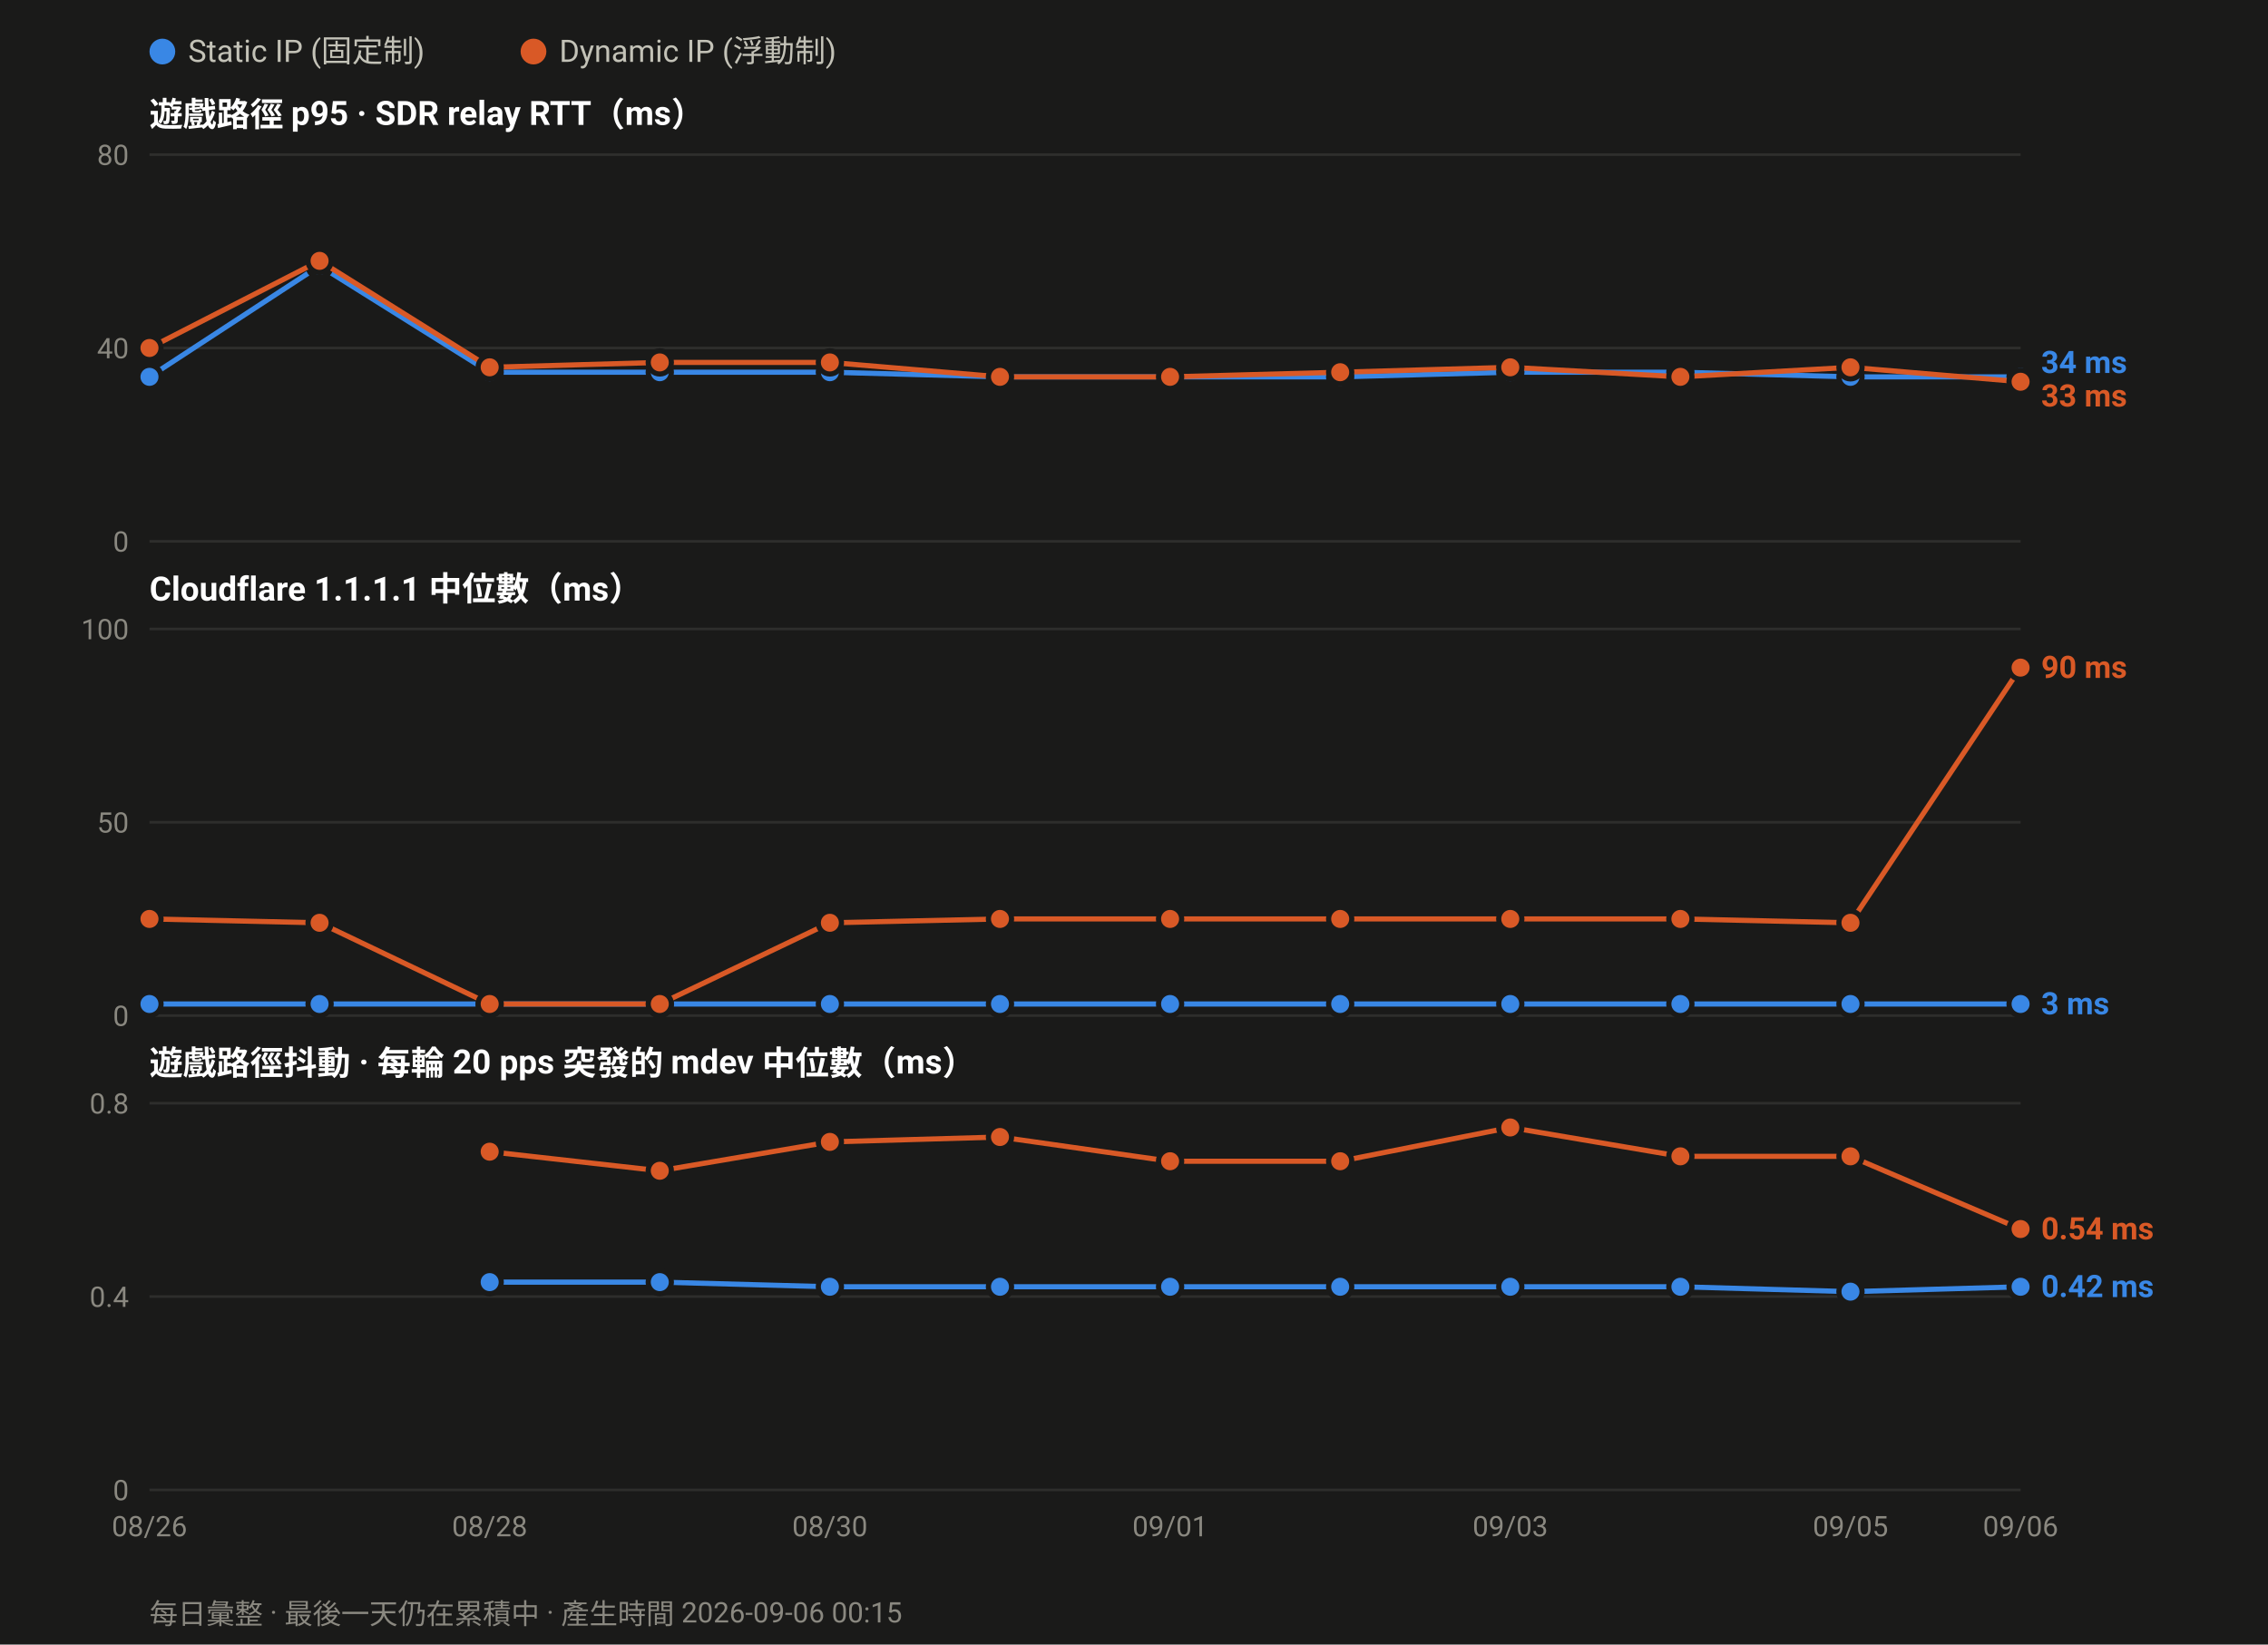
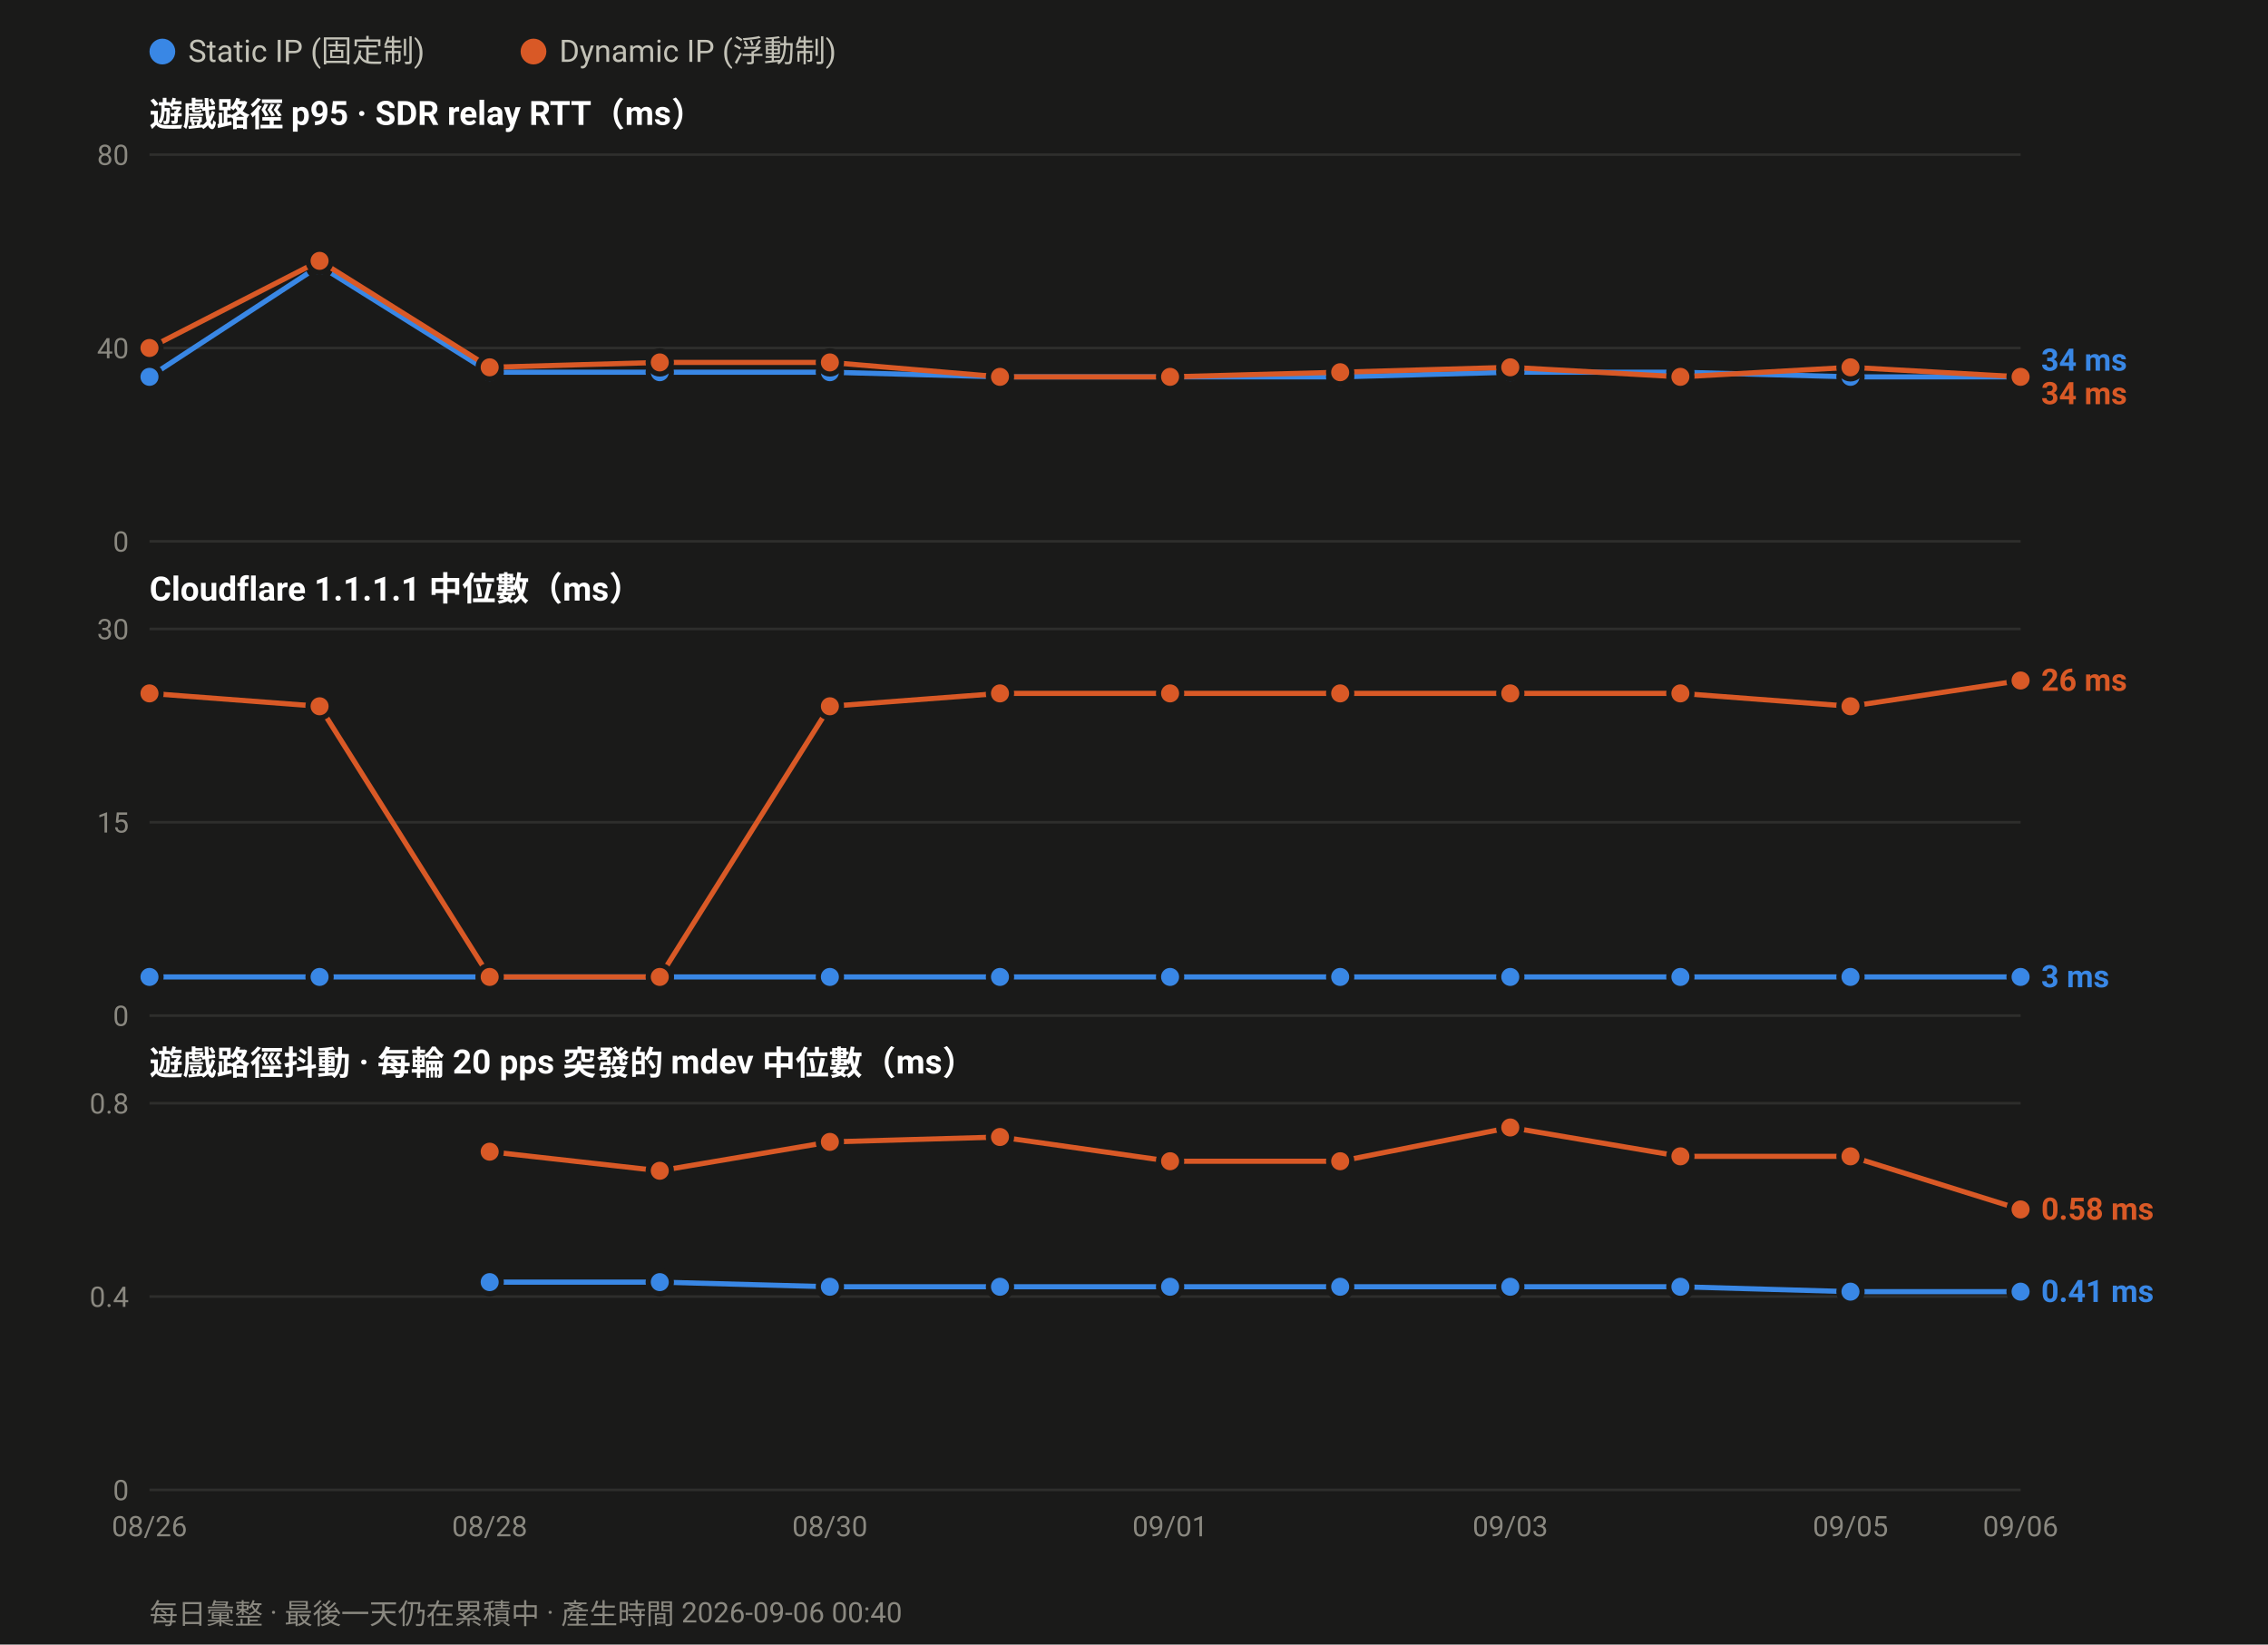
<svg xmlns="http://www.w3.org/2000/svg" width="880" height="638" viewBox="0 0 880 638" font-family="ui-sans-serif,-apple-system,Segoe UI,Roboto,Helvetica,Arial,sans-serif">
  <rect width="880" height="638" fill="#1a1a19" />
  <circle cx="63.0" cy="20" r="5" fill="#3987e5" />
  <text x="73.0" y="24" font-size="12" fill="#c3c2b7">Static IP (固定制)</text>
  <circle cx="207.0" cy="20" r="5" fill="#d95926" />
  <text x="217.0" y="24" font-size="12" fill="#c3c2b7">Dynamic IP (浮動制)</text>
  <text x="58" y="49.0" font-size="13" font-weight="600" fill="#ffffff">遊戲路徑 p95 · SDR relay RTT（ms）</text>
  <line x1="58" y1="210.0" x2="784.0" y2="210.0" stroke="#2e2e2c" stroke-width="1" />
  <text x="50" y="214.0" font-size="11" text-anchor="end" fill="#8a8880">0</text>
  <line x1="58" y1="135.0" x2="784.0" y2="135.0" stroke="#2e2e2c" stroke-width="1" />
  <text x="50" y="139.0" font-size="11" text-anchor="end" fill="#8a8880">40</text>
  <line x1="58" y1="60.0" x2="784.0" y2="60.0" stroke="#2e2e2c" stroke-width="1" />
  <text x="50" y="64.0" font-size="11" text-anchor="end" fill="#8a8880">80</text>
  <polyline fill="none" stroke="#3987e5" stroke-width="2" stroke-linejoin="round" points="58.0,146.2 124.0,103.1 190.0,144.4 256.0,144.4 322.0,144.4 388.0,146.2 454.0,146.2 520.0,146.2 586.0,144.4 652.0,144.4 718.0,146.2 784.0,146.2" />
  <circle cx="58.0" cy="146.2" r="4.5" fill="#3987e5" stroke="#1a1a19" stroke-width="2" />
  <circle cx="124.0" cy="103.1" r="4.5" fill="#3987e5" stroke="#1a1a19" stroke-width="2" />
  <circle cx="190.0" cy="144.4" r="4.5" fill="#3987e5" stroke="#1a1a19" stroke-width="2" />
  <circle cx="256.0" cy="144.4" r="4.5" fill="#3987e5" stroke="#1a1a19" stroke-width="2" />
  <circle cx="322.0" cy="144.4" r="4.5" fill="#3987e5" stroke="#1a1a19" stroke-width="2" />
  <circle cx="388.0" cy="146.2" r="4.5" fill="#3987e5" stroke="#1a1a19" stroke-width="2" />
  <circle cx="454.0" cy="146.2" r="4.5" fill="#3987e5" stroke="#1a1a19" stroke-width="2" />
  <circle cx="520.0" cy="146.2" r="4.5" fill="#3987e5" stroke="#1a1a19" stroke-width="2" />
  <circle cx="586.0" cy="144.4" r="4.5" fill="#3987e5" stroke="#1a1a19" stroke-width="2" />
  <circle cx="652.0" cy="144.4" r="4.5" fill="#3987e5" stroke="#1a1a19" stroke-width="2" />
  <circle cx="718.0" cy="146.2" r="4.5" fill="#3987e5" stroke="#1a1a19" stroke-width="2" />
  <circle cx="784.0" cy="146.2" r="4.5" fill="#3987e5" stroke="#1a1a19" stroke-width="2" />
-   <polyline fill="none" stroke="#d95926" stroke-width="2" stroke-linejoin="round" points="58.0,135.0 124.0,101.2 190.0,142.5 256.0,140.6 322.0,140.6 388.0,146.2 454.0,146.2 520.0,144.4 586.0,142.5 652.0,146.2 718.0,142.5 784.0,148.1" />
+   <polyline fill="none" stroke="#d95926" stroke-width="2" stroke-linejoin="round" points="58.0,135.0 124.0,101.2 190.0,142.5 256.0,140.6 322.0,140.6 388.0,146.2 454.0,146.2 520.0,144.4 586.0,142.5 652.0,146.2 718.0,142.5 784.0,146.2" />
  <circle cx="58.0" cy="135.0" r="4.5" fill="#d95926" stroke="#1a1a19" stroke-width="2" />
  <circle cx="124.0" cy="101.2" r="4.5" fill="#d95926" stroke="#1a1a19" stroke-width="2" />
  <circle cx="190.0" cy="142.5" r="4.5" fill="#d95926" stroke="#1a1a19" stroke-width="2" />
  <circle cx="256.0" cy="140.6" r="4.5" fill="#d95926" stroke="#1a1a19" stroke-width="2" />
  <circle cx="322.0" cy="140.6" r="4.5" fill="#d95926" stroke="#1a1a19" stroke-width="2" />
  <circle cx="388.0" cy="146.2" r="4.5" fill="#d95926" stroke="#1a1a19" stroke-width="2" />
  <circle cx="454.0" cy="146.2" r="4.5" fill="#d95926" stroke="#1a1a19" stroke-width="2" />
  <circle cx="520.0" cy="144.4" r="4.5" fill="#d95926" stroke="#1a1a19" stroke-width="2" />
  <circle cx="586.0" cy="142.5" r="4.5" fill="#d95926" stroke="#1a1a19" stroke-width="2" />
  <circle cx="652.0" cy="146.2" r="4.5" fill="#d95926" stroke="#1a1a19" stroke-width="2" />
  <circle cx="718.0" cy="142.5" r="4.5" fill="#d95926" stroke="#1a1a19" stroke-width="2" />
-   <circle cx="784.0" cy="148.1" r="4.5" fill="#d95926" stroke="#1a1a19" stroke-width="2" />
-   <text x="792.0" y="144.7" font-size="12" font-weight="600" fill="#3987e5">34 ms</text>
-   <text x="792.0" y="157.7" font-size="12" font-weight="600" fill="#d95926">33 ms</text>
+   <circle cx="784.0" cy="146.2" r="4.5" fill="#d95926" stroke="#1a1a19" stroke-width="2" />
+   <text x="792.0" y="143.8" font-size="12" font-weight="600" fill="#3987e5">34 ms</text>
+   <text x="792.0" y="156.8" font-size="12" font-weight="600" fill="#d95926">34 ms</text>
  <text x="58" y="233.0" font-size="13" font-weight="600" fill="#ffffff">Cloudflare 1.1.1.1 中位數（ms）</text>
  <line x1="58" y1="394.0" x2="784.0" y2="394.0" stroke="#2e2e2c" stroke-width="1" />
  <text x="50" y="398.0" font-size="11" text-anchor="end" fill="#8a8880">0</text>
  <line x1="58" y1="319.0" x2="784.0" y2="319.0" stroke="#2e2e2c" stroke-width="1" />
-   <text x="50" y="323.0" font-size="11" text-anchor="end" fill="#8a8880">50</text>
+   <text x="50" y="323.0" font-size="11" text-anchor="end" fill="#8a8880">15</text>
  <line x1="58" y1="244.0" x2="784.0" y2="244.0" stroke="#2e2e2c" stroke-width="1" />
-   <text x="50" y="248.0" font-size="11" text-anchor="end" fill="#8a8880">100</text>
-   <polyline fill="none" stroke="#3987e5" stroke-width="2" stroke-linejoin="round" points="58.0,389.5 124.0,389.5 190.0,389.5 256.0,389.5 322.0,389.5 388.0,389.5 454.0,389.5 520.0,389.5 586.0,389.5 652.0,389.5 718.0,389.5 784.0,389.5" />
-   <circle cx="58.0" cy="389.5" r="4.5" fill="#3987e5" stroke="#1a1a19" stroke-width="2" />
-   <circle cx="124.0" cy="389.5" r="4.5" fill="#3987e5" stroke="#1a1a19" stroke-width="2" />
-   <circle cx="190.0" cy="389.5" r="4.5" fill="#3987e5" stroke="#1a1a19" stroke-width="2" />
-   <circle cx="256.0" cy="389.5" r="4.5" fill="#3987e5" stroke="#1a1a19" stroke-width="2" />
-   <circle cx="322.0" cy="389.5" r="4.5" fill="#3987e5" stroke="#1a1a19" stroke-width="2" />
-   <circle cx="388.0" cy="389.5" r="4.5" fill="#3987e5" stroke="#1a1a19" stroke-width="2" />
-   <circle cx="454.0" cy="389.5" r="4.5" fill="#3987e5" stroke="#1a1a19" stroke-width="2" />
-   <circle cx="520.0" cy="389.5" r="4.5" fill="#3987e5" stroke="#1a1a19" stroke-width="2" />
-   <circle cx="586.0" cy="389.5" r="4.5" fill="#3987e5" stroke="#1a1a19" stroke-width="2" />
-   <circle cx="652.0" cy="389.5" r="4.5" fill="#3987e5" stroke="#1a1a19" stroke-width="2" />
-   <circle cx="718.0" cy="389.5" r="4.5" fill="#3987e5" stroke="#1a1a19" stroke-width="2" />
-   <circle cx="784.0" cy="389.5" r="4.5" fill="#3987e5" stroke="#1a1a19" stroke-width="2" />
-   <polyline fill="none" stroke="#d95926" stroke-width="2" stroke-linejoin="round" points="58.0,356.5 124.0,358.0 190.0,389.5 256.0,389.5 322.0,358.0 388.0,356.5 454.0,356.5 520.0,356.5 586.0,356.5 652.0,356.5 718.0,358.0 784.0,259.0" />
-   <circle cx="58.0" cy="356.5" r="4.5" fill="#d95926" stroke="#1a1a19" stroke-width="2" />
-   <circle cx="124.0" cy="358.0" r="4.5" fill="#d95926" stroke="#1a1a19" stroke-width="2" />
-   <circle cx="190.0" cy="389.5" r="4.5" fill="#d95926" stroke="#1a1a19" stroke-width="2" />
-   <circle cx="256.0" cy="389.5" r="4.5" fill="#d95926" stroke="#1a1a19" stroke-width="2" />
-   <circle cx="322.0" cy="358.0" r="4.5" fill="#d95926" stroke="#1a1a19" stroke-width="2" />
-   <circle cx="388.0" cy="356.5" r="4.5" fill="#d95926" stroke="#1a1a19" stroke-width="2" />
-   <circle cx="454.0" cy="356.5" r="4.5" fill="#d95926" stroke="#1a1a19" stroke-width="2" />
-   <circle cx="520.0" cy="356.5" r="4.5" fill="#d95926" stroke="#1a1a19" stroke-width="2" />
-   <circle cx="586.0" cy="356.5" r="4.5" fill="#d95926" stroke="#1a1a19" stroke-width="2" />
-   <circle cx="652.0" cy="356.5" r="4.5" fill="#d95926" stroke="#1a1a19" stroke-width="2" />
-   <circle cx="718.0" cy="358.0" r="4.5" fill="#d95926" stroke="#1a1a19" stroke-width="2" />
-   <circle cx="784.0" cy="259.0" r="4.5" fill="#d95926" stroke="#1a1a19" stroke-width="2" />
-   <text x="792.0" y="263.0" font-size="12" font-weight="600" fill="#d95926">90 ms</text>
-   <text x="792.0" y="393.5" font-size="12" font-weight="600" fill="#3987e5">3 ms</text>
+   <text x="50" y="248.0" font-size="11" text-anchor="end" fill="#8a8880">30</text>
+   <polyline fill="none" stroke="#3987e5" stroke-width="2" stroke-linejoin="round" points="58.0,379.0 124.0,379.0 190.0,379.0 256.0,379.0 322.0,379.0 388.0,379.0 454.0,379.0 520.0,379.0 586.0,379.0 652.0,379.0 718.0,379.0 784.0,379.0" />
+   <circle cx="58.0" cy="379.0" r="4.5" fill="#3987e5" stroke="#1a1a19" stroke-width="2" />
+   <circle cx="124.0" cy="379.0" r="4.5" fill="#3987e5" stroke="#1a1a19" stroke-width="2" />
+   <circle cx="190.0" cy="379.0" r="4.5" fill="#3987e5" stroke="#1a1a19" stroke-width="2" />
+   <circle cx="256.0" cy="379.0" r="4.5" fill="#3987e5" stroke="#1a1a19" stroke-width="2" />
+   <circle cx="322.0" cy="379.0" r="4.5" fill="#3987e5" stroke="#1a1a19" stroke-width="2" />
+   <circle cx="388.0" cy="379.0" r="4.5" fill="#3987e5" stroke="#1a1a19" stroke-width="2" />
+   <circle cx="454.0" cy="379.0" r="4.5" fill="#3987e5" stroke="#1a1a19" stroke-width="2" />
+   <circle cx="520.0" cy="379.0" r="4.5" fill="#3987e5" stroke="#1a1a19" stroke-width="2" />
+   <circle cx="586.0" cy="379.0" r="4.5" fill="#3987e5" stroke="#1a1a19" stroke-width="2" />
+   <circle cx="652.0" cy="379.0" r="4.5" fill="#3987e5" stroke="#1a1a19" stroke-width="2" />
+   <circle cx="718.0" cy="379.0" r="4.5" fill="#3987e5" stroke="#1a1a19" stroke-width="2" />
+   <circle cx="784.0" cy="379.0" r="4.5" fill="#3987e5" stroke="#1a1a19" stroke-width="2" />
+   <polyline fill="none" stroke="#d95926" stroke-width="2" stroke-linejoin="round" points="58.0,269.0 124.0,274.0 190.0,379.0 256.0,379.0 322.0,274.0 388.0,269.0 454.0,269.0 520.0,269.0 586.0,269.0 652.0,269.0 718.0,274.0 784.0,264.0" />
+   <circle cx="58.0" cy="269.0" r="4.5" fill="#d95926" stroke="#1a1a19" stroke-width="2" />
+   <circle cx="124.0" cy="274.0" r="4.5" fill="#d95926" stroke="#1a1a19" stroke-width="2" />
+   <circle cx="190.0" cy="379.0" r="4.5" fill="#d95926" stroke="#1a1a19" stroke-width="2" />
+   <circle cx="256.0" cy="379.0" r="4.5" fill="#d95926" stroke="#1a1a19" stroke-width="2" />
+   <circle cx="322.0" cy="274.0" r="4.5" fill="#d95926" stroke="#1a1a19" stroke-width="2" />
+   <circle cx="388.0" cy="269.0" r="4.5" fill="#d95926" stroke="#1a1a19" stroke-width="2" />
+   <circle cx="454.0" cy="269.0" r="4.5" fill="#d95926" stroke="#1a1a19" stroke-width="2" />
+   <circle cx="520.0" cy="269.0" r="4.5" fill="#d95926" stroke="#1a1a19" stroke-width="2" />
+   <circle cx="586.0" cy="269.0" r="4.5" fill="#d95926" stroke="#1a1a19" stroke-width="2" />
+   <circle cx="652.0" cy="269.0" r="4.5" fill="#d95926" stroke="#1a1a19" stroke-width="2" />
+   <circle cx="718.0" cy="274.0" r="4.5" fill="#d95926" stroke="#1a1a19" stroke-width="2" />
+   <circle cx="784.0" cy="264.0" r="4.5" fill="#d95926" stroke="#1a1a19" stroke-width="2" />
+   <text x="792.0" y="268.0" font-size="12" font-weight="600" fill="#d95926">26 ms</text>
+   <text x="792.0" y="383.0" font-size="12" font-weight="600" fill="#3987e5">3 ms</text>
  <text x="58" y="417.0" font-size="13" font-weight="600" fill="#ffffff">遊戲路徑抖動 · 每輪 20 pps 突發的 mdev 中位數（ms）</text>
  <line x1="58" y1="578.0" x2="784.0" y2="578.0" stroke="#2e2e2c" stroke-width="1" />
  <text x="50" y="582.0" font-size="11" text-anchor="end" fill="#8a8880">0</text>
  <line x1="58" y1="503.0" x2="784.0" y2="503.0" stroke="#2e2e2c" stroke-width="1" />
  <text x="50" y="507.0" font-size="11" text-anchor="end" fill="#8a8880">0.4</text>
  <line x1="58" y1="428.0" x2="784.0" y2="428.0" stroke="#2e2e2c" stroke-width="1" />
  <text x="50" y="432.0" font-size="11" text-anchor="end" fill="#8a8880">0.8</text>
-   <polyline fill="none" stroke="#3987e5" stroke-width="2" stroke-linejoin="round" points="190.0,497.4 256.0,497.4 322.0,499.2 388.0,499.2 454.0,499.2 520.0,499.2 586.0,499.2 652.0,499.2 718.0,501.1 784.0,499.2" />
+   <polyline fill="none" stroke="#3987e5" stroke-width="2" stroke-linejoin="round" points="190.0,497.4 256.0,497.4 322.0,499.2 388.0,499.2 454.0,499.2 520.0,499.2 586.0,499.2 652.0,499.2 718.0,501.1 784.0,501.1" />
  <circle cx="190.0" cy="497.4" r="4.5" fill="#3987e5" stroke="#1a1a19" stroke-width="2" />
  <circle cx="256.0" cy="497.4" r="4.5" fill="#3987e5" stroke="#1a1a19" stroke-width="2" />
  <circle cx="322.0" cy="499.2" r="4.5" fill="#3987e5" stroke="#1a1a19" stroke-width="2" />
  <circle cx="388.0" cy="499.2" r="4.5" fill="#3987e5" stroke="#1a1a19" stroke-width="2" />
  <circle cx="454.0" cy="499.2" r="4.5" fill="#3987e5" stroke="#1a1a19" stroke-width="2" />
  <circle cx="520.0" cy="499.2" r="4.5" fill="#3987e5" stroke="#1a1a19" stroke-width="2" />
  <circle cx="586.0" cy="499.2" r="4.5" fill="#3987e5" stroke="#1a1a19" stroke-width="2" />
  <circle cx="652.0" cy="499.2" r="4.5" fill="#3987e5" stroke="#1a1a19" stroke-width="2" />
  <circle cx="718.0" cy="501.1" r="4.5" fill="#3987e5" stroke="#1a1a19" stroke-width="2" />
-   <circle cx="784.0" cy="499.2" r="4.5" fill="#3987e5" stroke="#1a1a19" stroke-width="2" />
-   <polyline fill="none" stroke="#d95926" stroke-width="2" stroke-linejoin="round" points="190.0,446.8 256.0,454.2 322.0,443.0 388.0,441.1 454.0,450.5 520.0,450.5 586.0,437.4 652.0,448.6 718.0,448.6 784.0,476.8" />
+   <circle cx="784.0" cy="501.1" r="4.5" fill="#3987e5" stroke="#1a1a19" stroke-width="2" />
+   <polyline fill="none" stroke="#d95926" stroke-width="2" stroke-linejoin="round" points="190.0,446.8 256.0,454.2 322.0,443.0 388.0,441.1 454.0,450.5 520.0,450.5 586.0,437.4 652.0,448.6 718.0,448.6 784.0,469.2" />
  <circle cx="190.0" cy="446.8" r="4.5" fill="#d95926" stroke="#1a1a19" stroke-width="2" />
  <circle cx="256.0" cy="454.2" r="4.5" fill="#d95926" stroke="#1a1a19" stroke-width="2" />
  <circle cx="322.0" cy="443.0" r="4.5" fill="#d95926" stroke="#1a1a19" stroke-width="2" />
  <circle cx="388.0" cy="441.1" r="4.5" fill="#d95926" stroke="#1a1a19" stroke-width="2" />
  <circle cx="454.0" cy="450.5" r="4.5" fill="#d95926" stroke="#1a1a19" stroke-width="2" />
  <circle cx="520.0" cy="450.5" r="4.5" fill="#d95926" stroke="#1a1a19" stroke-width="2" />
  <circle cx="586.0" cy="437.4" r="4.5" fill="#d95926" stroke="#1a1a19" stroke-width="2" />
  <circle cx="652.0" cy="448.6" r="4.5" fill="#d95926" stroke="#1a1a19" stroke-width="2" />
  <circle cx="718.0" cy="448.6" r="4.5" fill="#d95926" stroke="#1a1a19" stroke-width="2" />
-   <circle cx="784.0" cy="476.8" r="4.5" fill="#d95926" stroke="#1a1a19" stroke-width="2" />
-   <text x="792.0" y="480.8" font-size="12" font-weight="600" fill="#d95926">0.54 ms</text>
-   <text x="792.0" y="503.2" font-size="12" font-weight="600" fill="#3987e5">0.42 ms</text>
+   <circle cx="784.0" cy="469.2" r="4.5" fill="#d95926" stroke="#1a1a19" stroke-width="2" />
+   <text x="792.0" y="473.2" font-size="12" font-weight="600" fill="#d95926">0.58 ms</text>
+   <text x="792.0" y="505.1" font-size="12" font-weight="600" fill="#3987e5">0.41 ms</text>
  <text x="58.0" y="596.0" font-size="11" text-anchor="middle" fill="#8a8880">08/26</text>
  <text x="190.0" y="596.0" font-size="11" text-anchor="middle" fill="#8a8880">08/28</text>
  <text x="322.0" y="596.0" font-size="11" text-anchor="middle" fill="#8a8880">08/30</text>
  <text x="454.0" y="596.0" font-size="11" text-anchor="middle" fill="#8a8880">09/01</text>
  <text x="586.0" y="596.0" font-size="11" text-anchor="middle" fill="#8a8880">09/03</text>
  <text x="718.0" y="596.0" font-size="11" text-anchor="middle" fill="#8a8880">09/05</text>
  <text x="784.0" y="596.0" font-size="11" text-anchor="middle" fill="#8a8880">09/06</text>
-   <text x="58" y="630" font-size="11" fill="#8a8880">每日彙整 · 最後一天仍在累積中 · 產生時間 2026-09-06 00:15</text>
+   <text x="58" y="630" font-size="11" fill="#8a8880">每日彙整 · 最後一天仍在累積中 · 產生時間 2026-09-06 00:40</text>
</svg>
